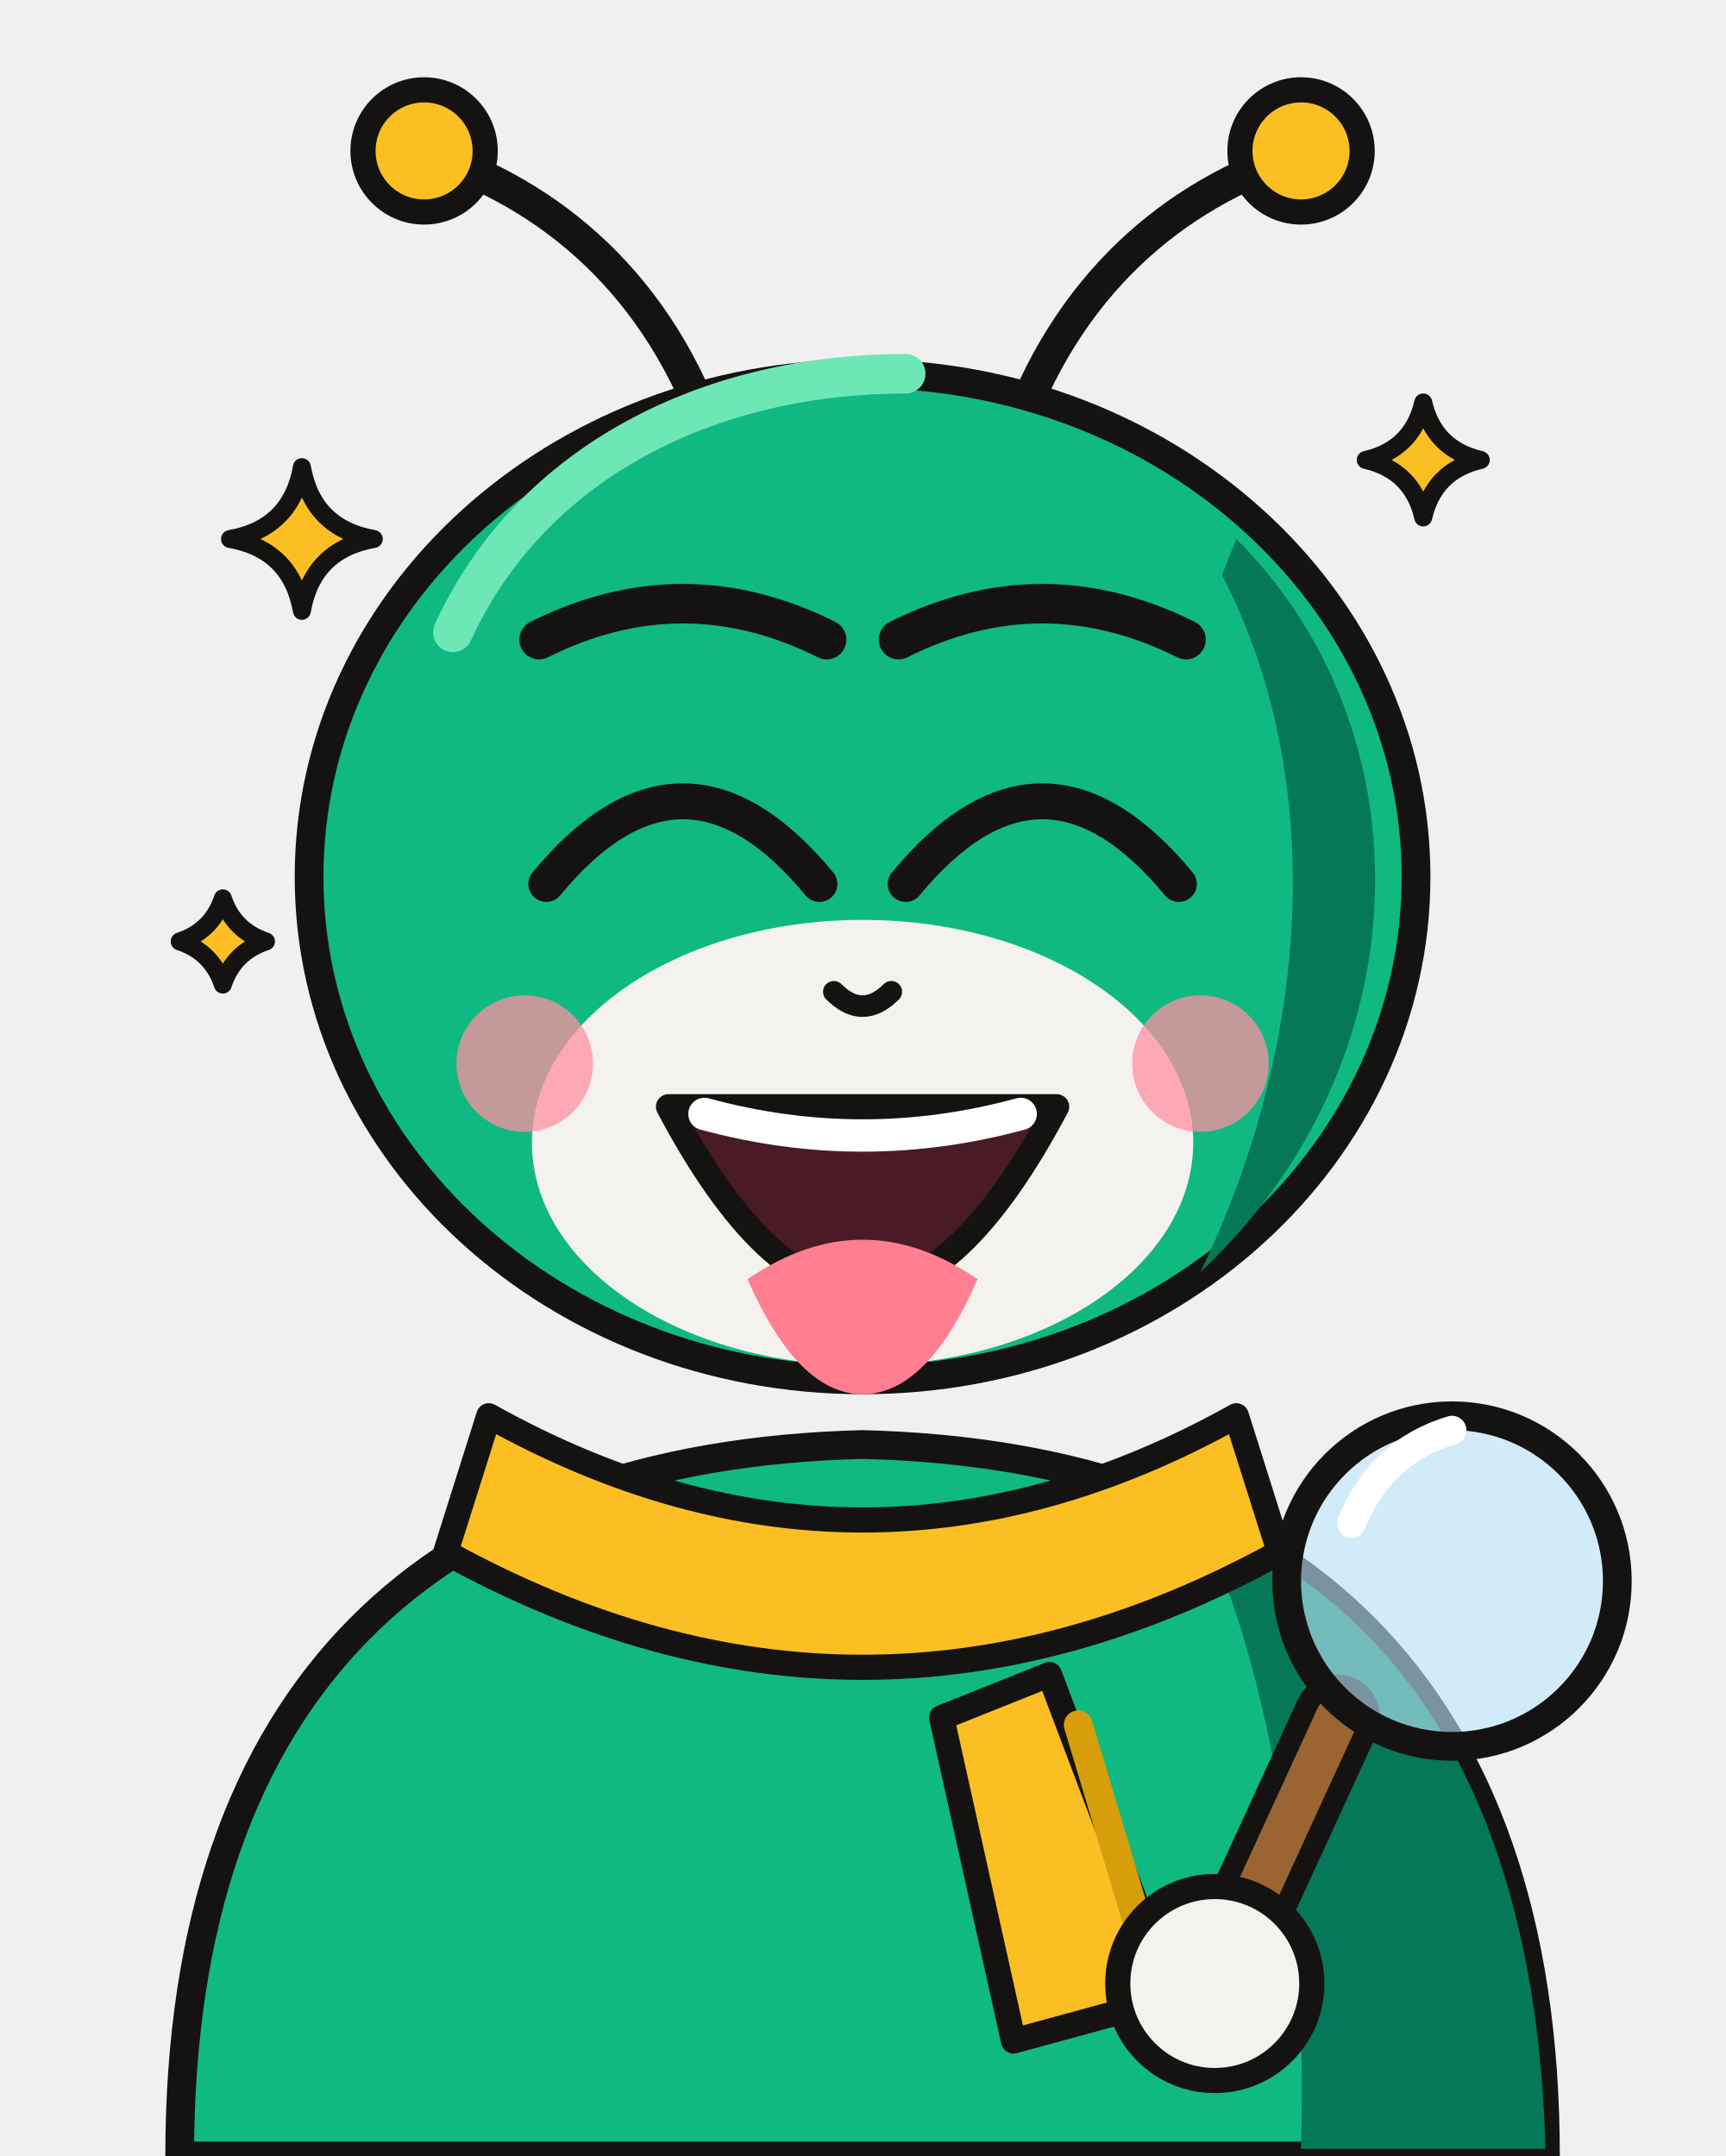
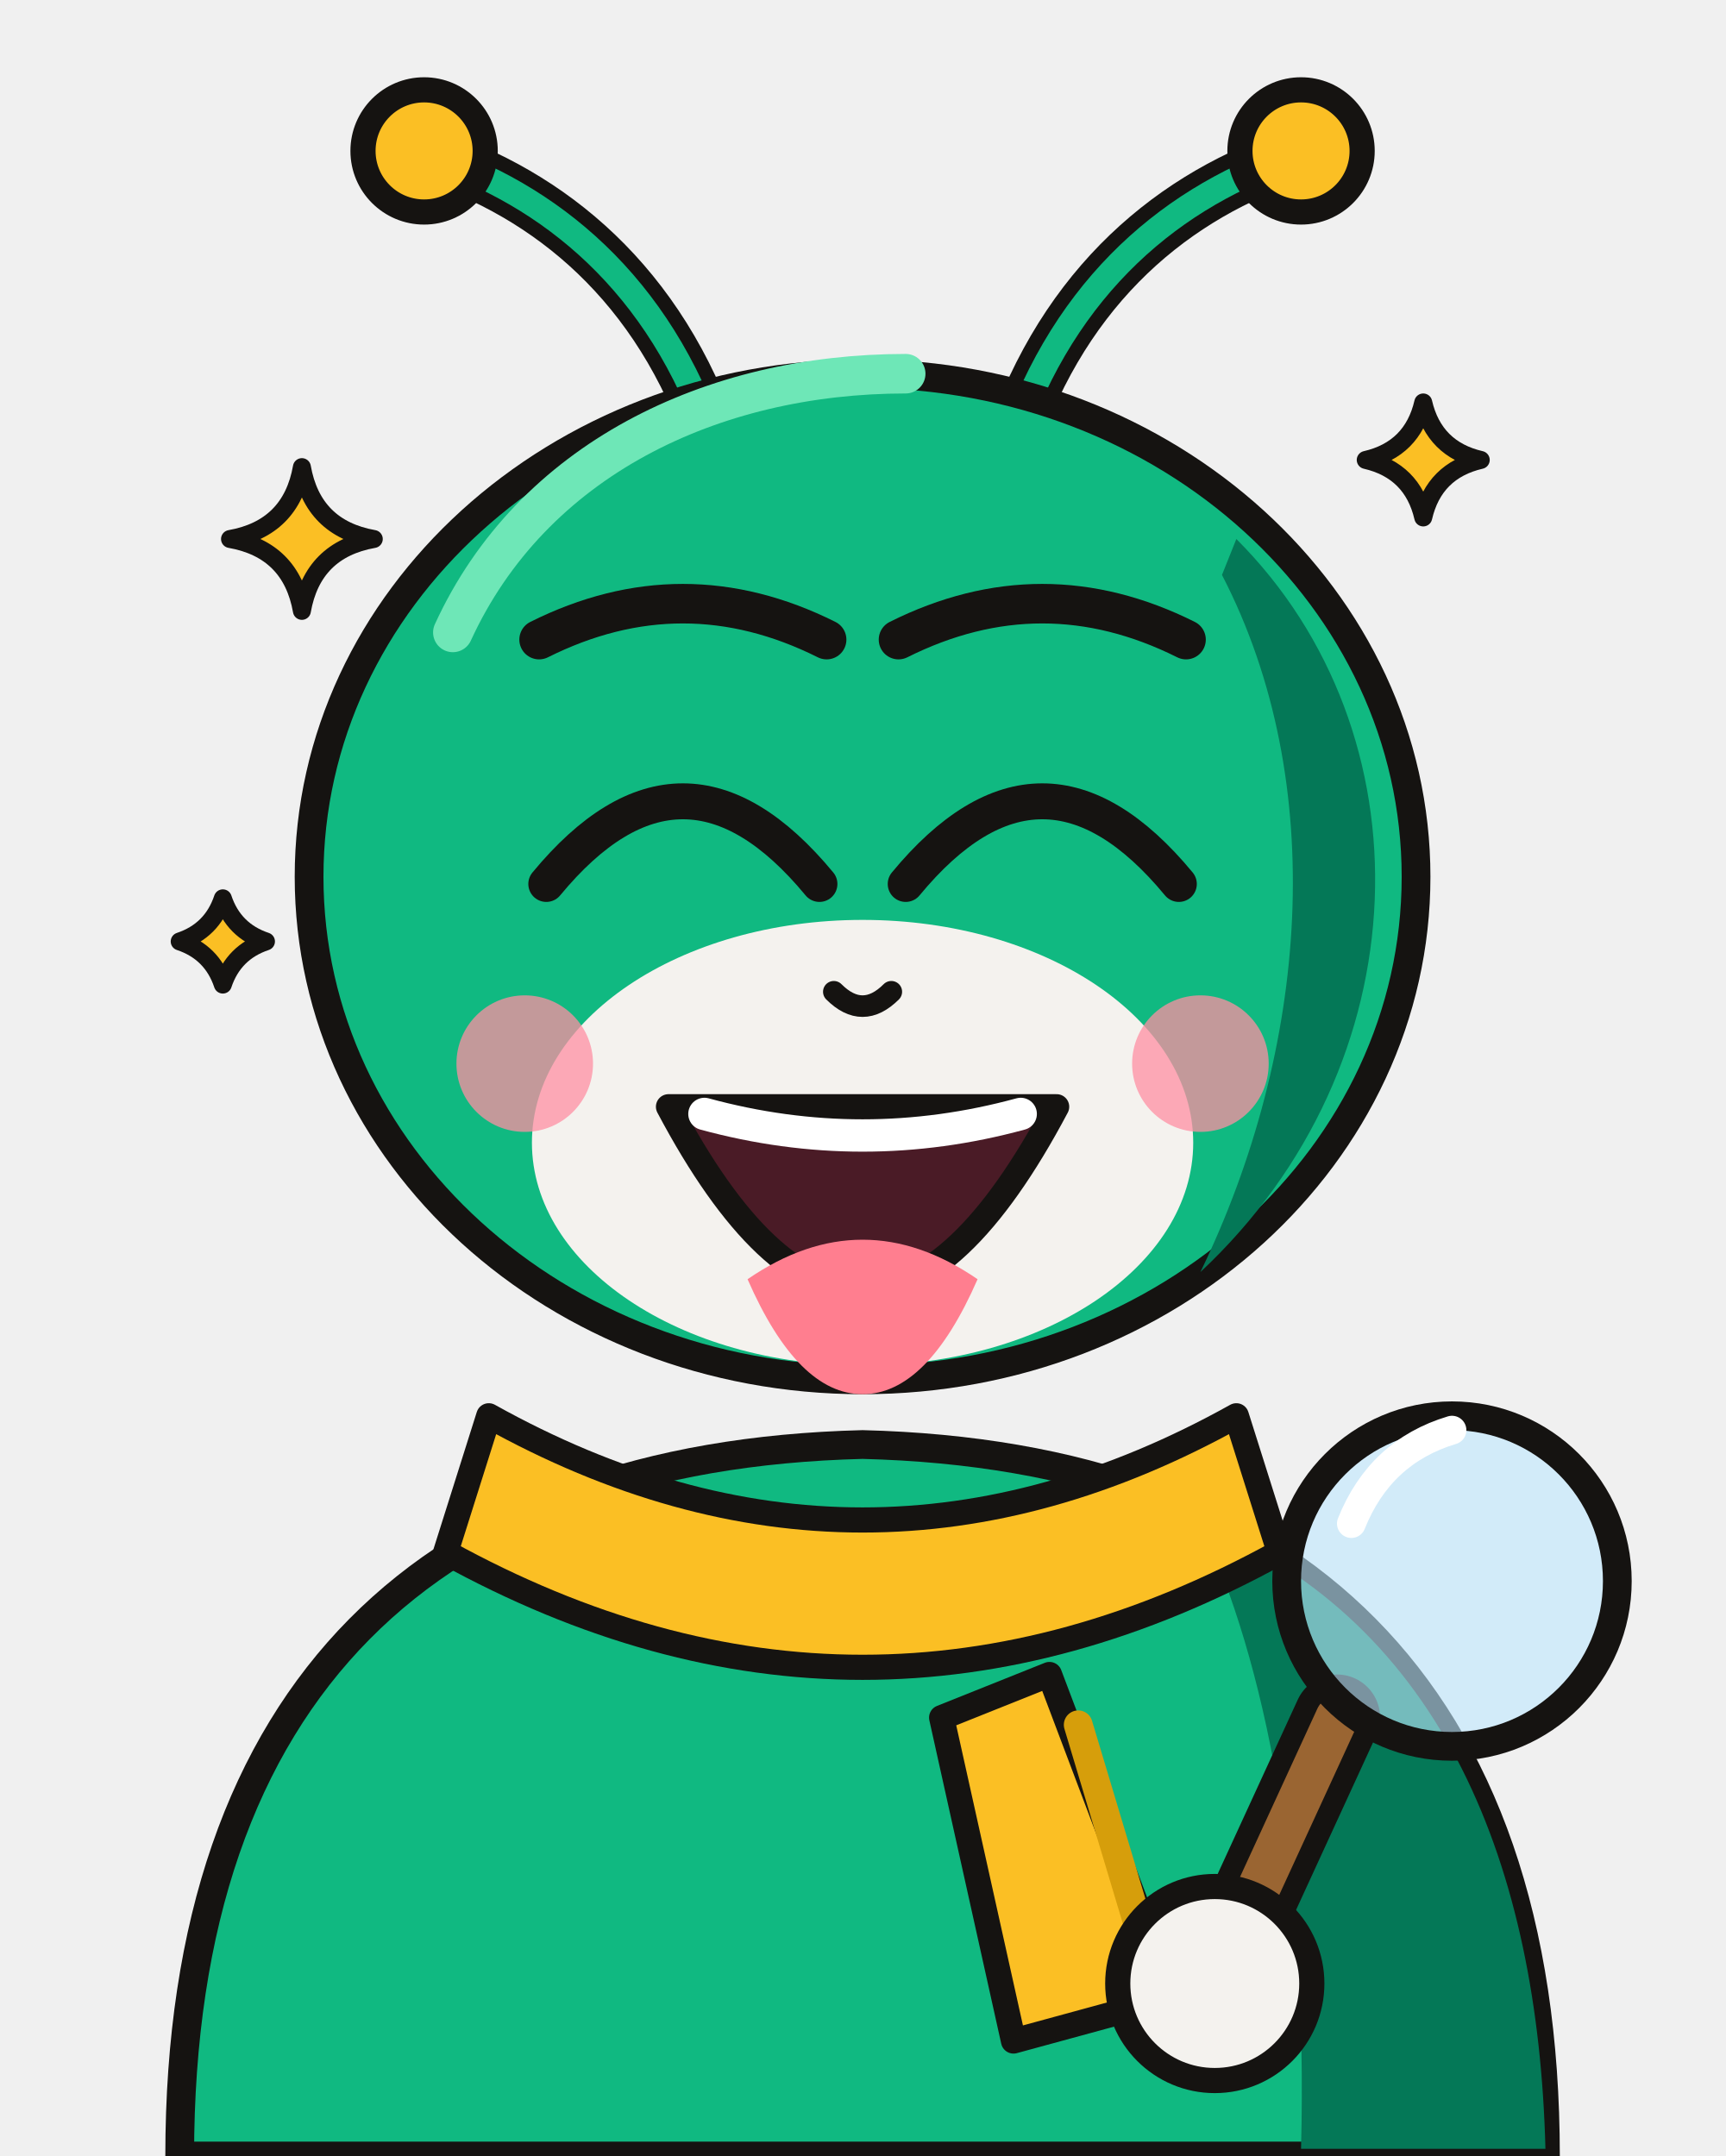
<svg xmlns="http://www.w3.org/2000/svg" width="480" height="600" viewBox="0 0 480 600" stroke-linejoin="round" stroke-linecap="round">
  <path d="M50 600 C50 470 120 405 240 402 C360 405 430 470 430 600 Z" fill="#10B981" stroke="#151311" stroke-width="8" />
  <path d="M334 424 C402 452 428 520 430 598 L362 598 C364 522 352 462 334 424 Z" fill="#047857" />
  <path d="M136 394 Q240 452 344 394 L356 432 Q240 496 124 432 Z" fill="#FBBF24" stroke="#151311" stroke-width="7" />
  <path d="M292 466 L326 556 L282 568 L262 478 Z" fill="#FBBF24" stroke="#151311" stroke-width="7" />
  <path d="M300 480 L318 540" stroke="#D69E0B" stroke-width="8" fill="none" />
  <g transform="">
-     <path d="M200 128 C186 82 156 56 122 44" fill="none" stroke="#151311" stroke-width="9" />
+     <path d="M200 128 C186 82 156 56 122 44" fill="none" stroke="#151311" stroke-width="15" />
+     <path d="M200 128 C186 82 156 56 122 44" fill="none" stroke="#10B981" stroke-width="7" />
    <circle cx="118" cy="42" r="17" fill="#FBBF24" stroke="#151311" stroke-width="7" />
-     <path d="M280 128 C294 82 324 56 358 44" fill="none" stroke="#151311" stroke-width="9" />
+     <path d="M280 128 C294 82 324 56 358 44" fill="none" stroke="#151311" stroke-width="15" />
+     <path d="M280 128 C294 82 324 56 358 44" fill="none" stroke="#10B981" stroke-width="7" />
    <circle cx="362" cy="42" r="17" fill="#FBBF24" stroke="#151311" stroke-width="7" />
    <ellipse cx="240" cy="244" rx="154" ry="140" fill="#10B981" stroke="#151311" stroke-width="8" />
    <path d="M344 150 C398 204 396 296 334 354 C364 292 370 218 340 160 Z" fill="#047857" />
    <path d="M126 176 C148 128 198 104 252 104" fill="none" stroke="#6EE7B7" stroke-width="11" />
    <ellipse cx="240" cy="318" rx="92" ry="62" fill="#F4F2EE" />
    <circle cx="146" cy="296" r="19" fill="#FF8FA3" fill-opacity=".75" />
    <circle cx="334" cy="296" r="19" fill="#FF8FA3" fill-opacity=".75" />
    <path d="M152 246 Q190 200 228 246" fill="none" stroke="#151311" stroke-width="10" />
    <path d="M252 246 Q290 200 328 246" fill="none" stroke="#151311" stroke-width="10" />
    <path d="M150 178 Q190 158 230 178" fill="none" stroke="#151311" stroke-width="11" />
    <path d="M250 178 Q290 158 330 178" fill="none" stroke="#151311" stroke-width="11" />
    <path d="M232 276 Q240 284 248 276" fill="none" stroke="#151311" stroke-width="6" />
    <path d="M186 308 Q240 410 294 308 Z" fill="#4A1B26" stroke="#151311" stroke-width="7" />
    <path d="M208 356 Q240 334 272 356 Q258 388 240 388 Q222 388 208 356 Z" fill="#FF7E8F" />
    <path d="M196 310 Q240 322 284 310" fill="none" stroke="#FFFFFF" stroke-width="9" />
  </g>
  <path d="M338 552 L372 478" fill="none" stroke="#151311" stroke-width="24" />
  <path d="M338 552 L372 478" fill="none" stroke="#9A6532" stroke-width="12" />
  <circle cx="404" cy="440" r="46" fill="#BEE8FF" fill-opacity=".6" stroke="#151311" stroke-width="8" />
  <path d="M376 424 Q384 404 404 398" fill="none" stroke="#FFFFFF" stroke-width="8" />
  <circle cx="338" cy="552" r="27" fill="#F4F2EE" stroke="#151311" stroke-width="7" />
  <path d="M84 130 Q87 147 104 150 Q87 153 84 170 Q81 153 64 150 Q81 147 84 130 Z" fill="#FBBF24" stroke="#151311" stroke-width="5" />
  <path d="M396 112 Q399 125 412 128 Q399 131 396 144 Q393 131 380 128 Q393 125 396 112 Z" fill="#FBBF24" stroke="#151311" stroke-width="5" />
  <path d="M62 250 Q65 259 74 262 Q65 265 62 274 Q59 265 50 262 Q59 259 62 250 Z" fill="#FBBF24" stroke="#151311" stroke-width="5" />
</svg>
